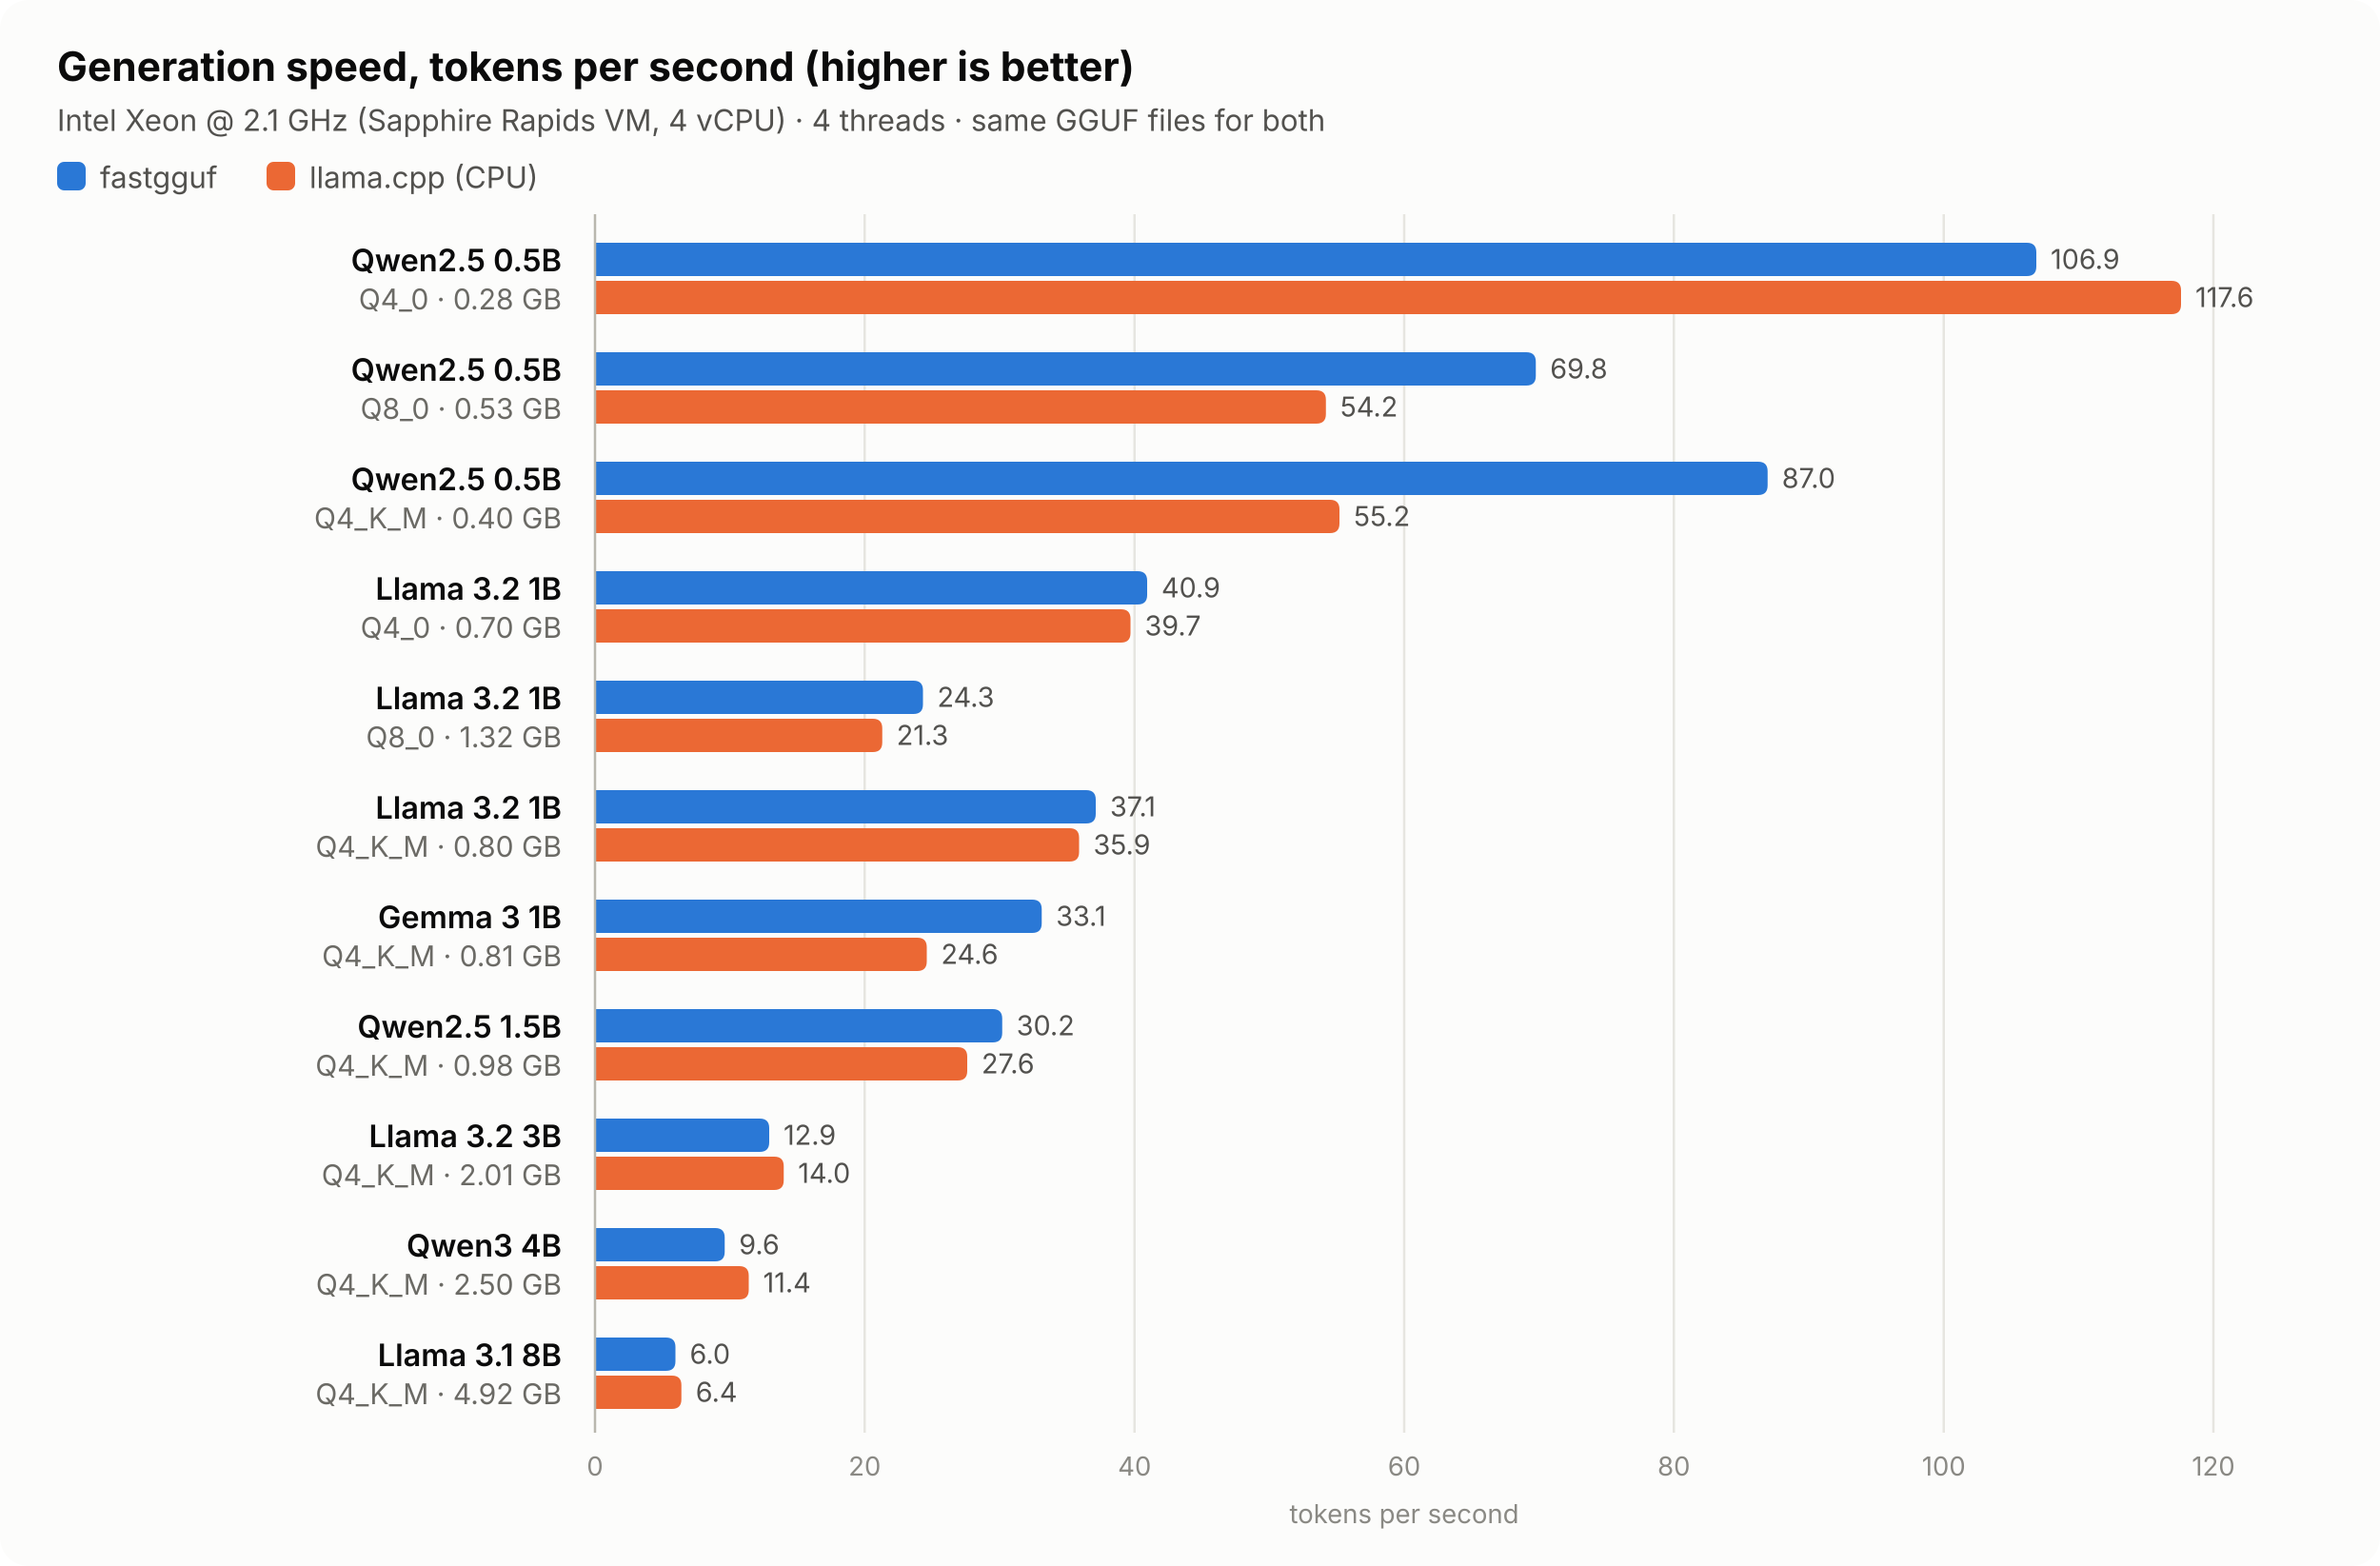
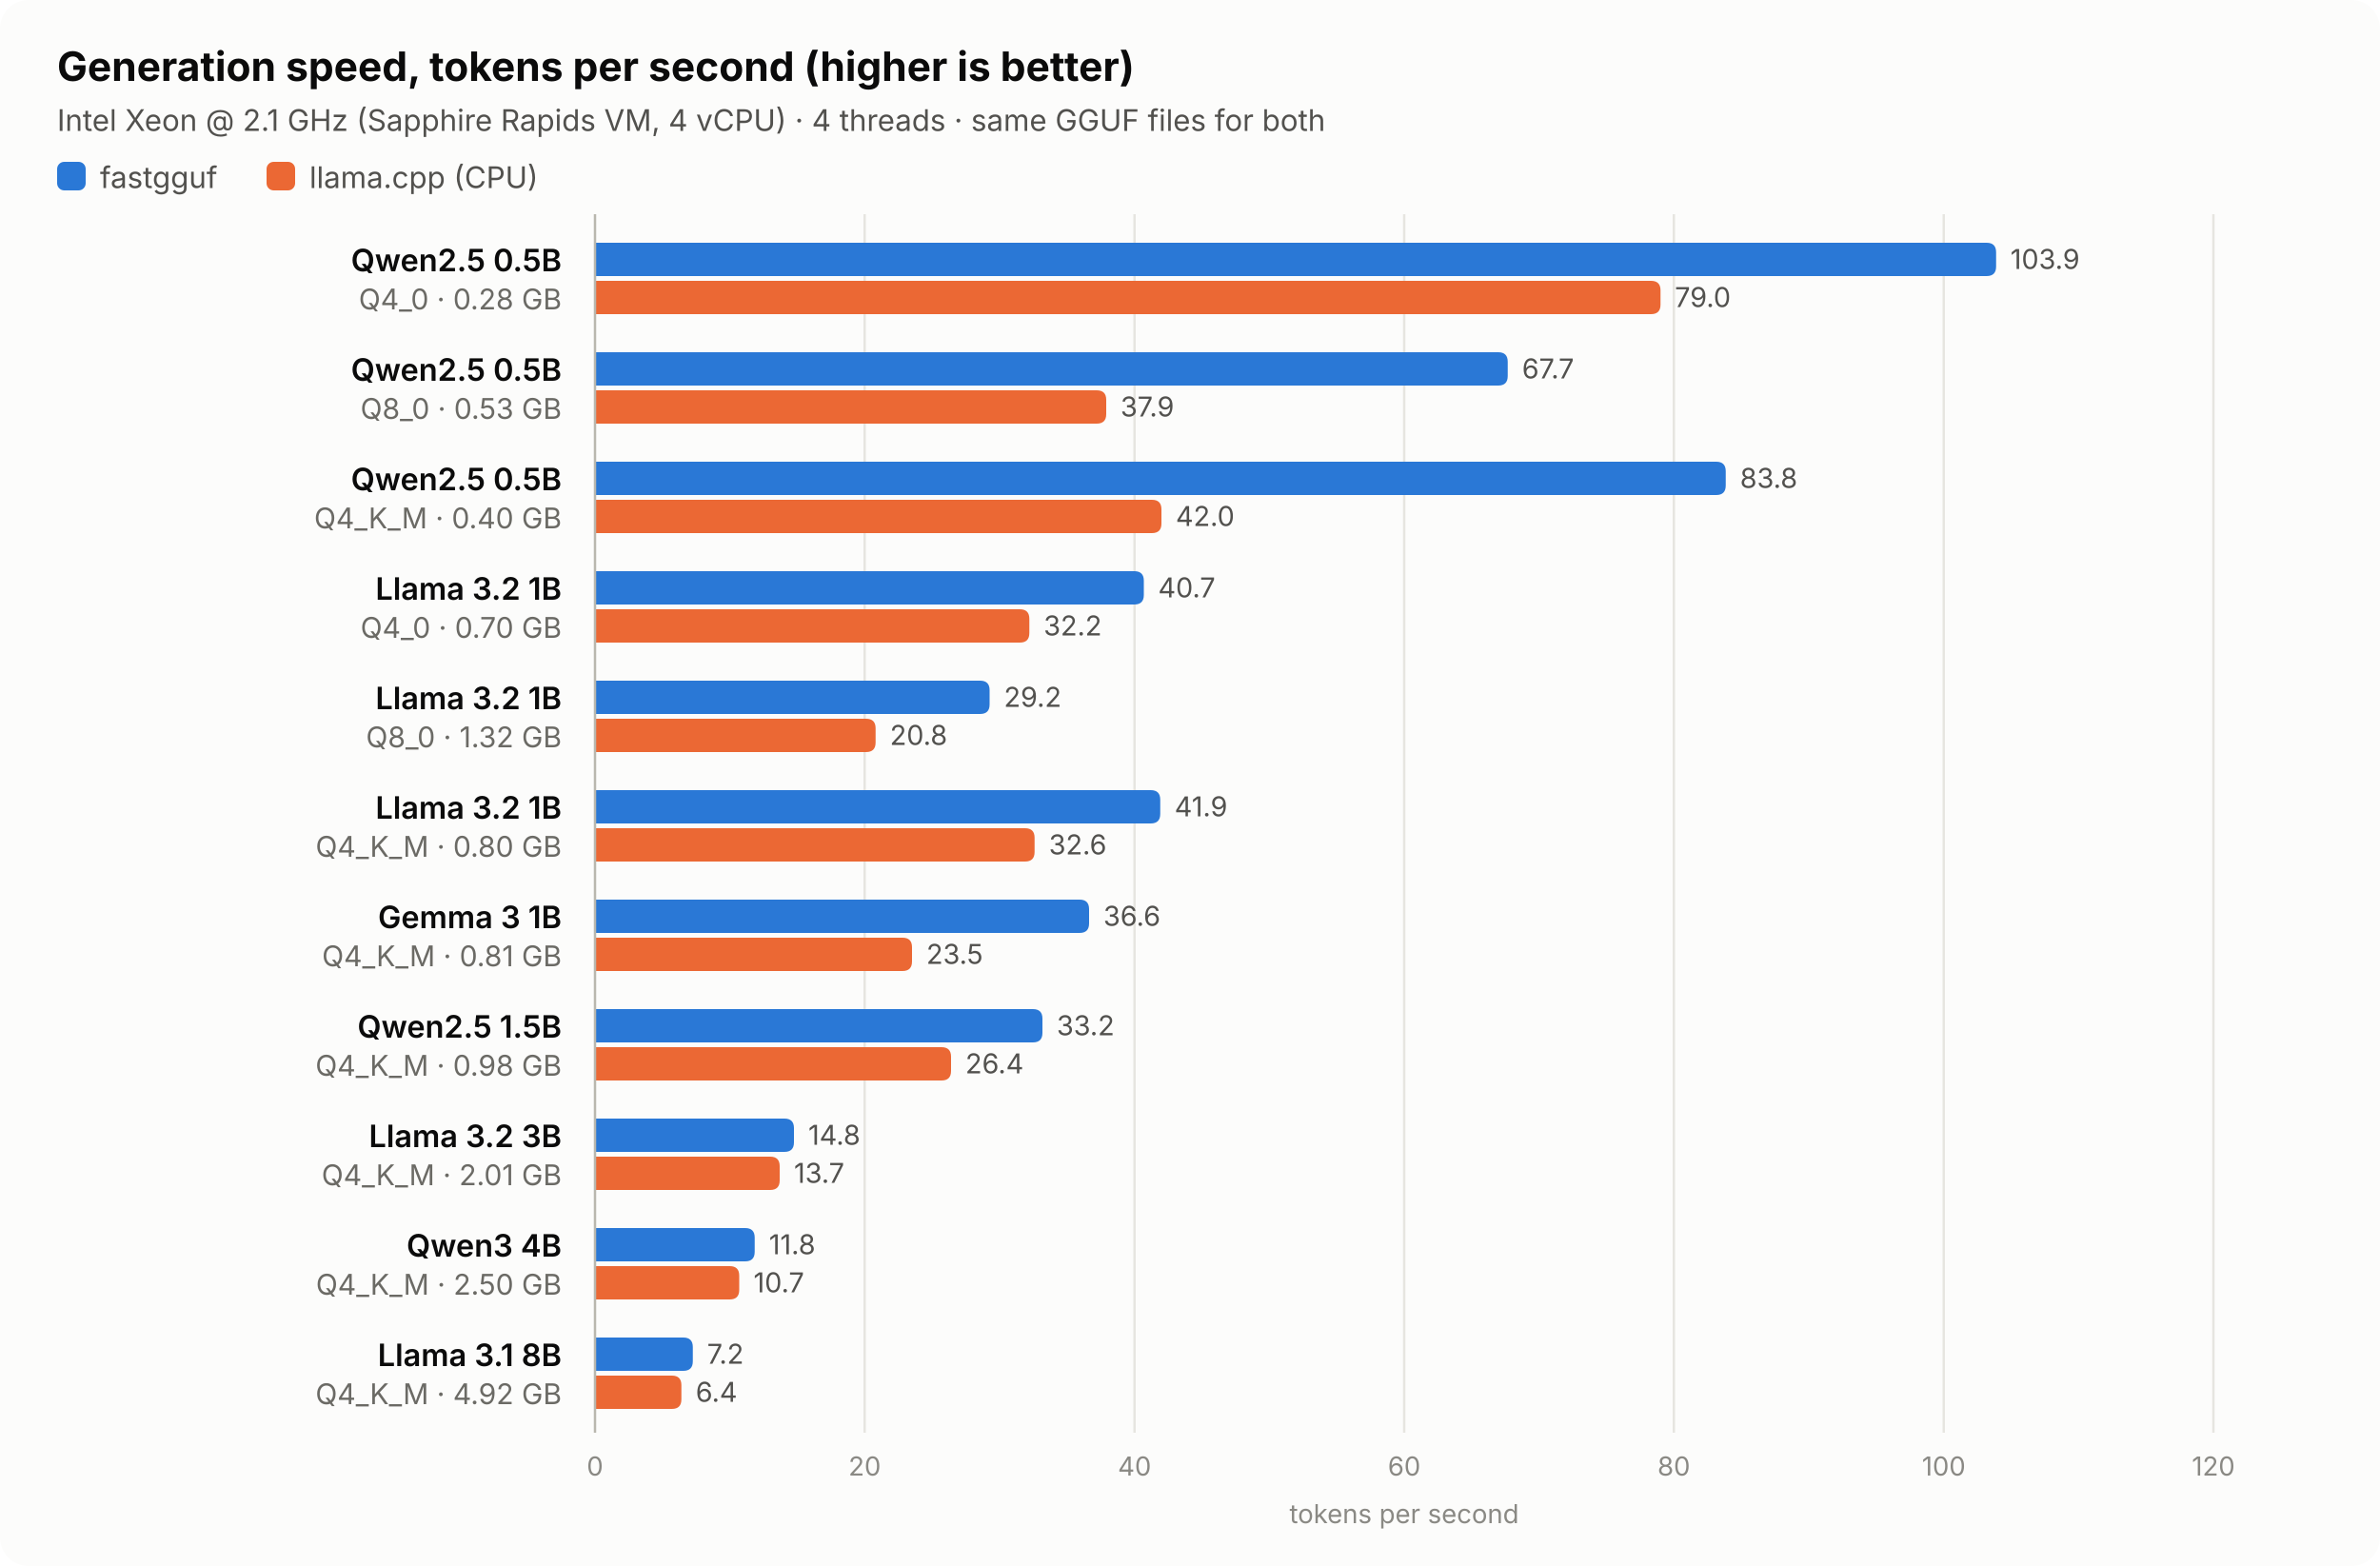
<svg xmlns="http://www.w3.org/2000/svg" viewBox="0 0 1000 658" width="1000" height="658" font-family="system-ui, -apple-system, 'Segoe UI', sans-serif">
  <style>
    .bg { fill: #fcfcfb; }
    .s1 { fill: #2a78d6; } .s2 { fill: #eb6834; }
    .h { fill: #0b0b0b; font-size: 17px; font-weight: 650; }
    .sub { fill: #52514e; font-size: 12.5px; }
    .lab { fill: #0b0b0b; font-size: 13px; font-weight: 600; }
    .lab2 { fill: #6b6a65; font-size: 12px; }
    .val { fill: #52514e; font-size: 11.5px; font-variant-numeric: tabular-nums; }
    .tick { fill: #8a8984; font-size: 11px; }
    .grid { stroke: #e6e5e0; stroke-width: 1; }
    .base { stroke: #b9b7ae; stroke-width: 1; }
    @media (prefers-color-scheme: dark) {
      .bg { fill: #1a1a19; } .s1 { fill: #3987e5; } .s2 { fill: #d95926; }
      .h, .lab { fill: #f0efec; } .sub, .val { fill: #c3c2b7; } .lab2, .tick { fill: #9a998f; }
      .grid { stroke: #2e2e2c; } .base { stroke: #55544f; }
    }
  </style>
  <rect class="bg" width="1000" height="658" rx="12" />
  <text class="h" x="24" y="34">Generation speed, tokens per second (higher is better)</text>
  <text class="sub" x="24" y="55">Intel Xeon @ 2.1 GHz (Sapphire Rapids VM, 4 vCPU) · 4 threads · same GGUF files for both</text>
  <rect class="s1" x="24" y="68" width="12" height="12" rx="3" />
  <text class="sub" x="42" y="79">fastgguf</text>
  <rect class="s2" x="112" y="68" width="12" height="12" rx="3" />
  <text class="sub" x="130" y="79">llama.cpp (CPU)</text>
  <text class="tick" x="250.0" y="620" text-anchor="middle">0</text>
  <line class="grid" x1="363.3" y1="90" x2="363.3" y2="602" />
  <text class="tick" x="363.3" y="620" text-anchor="middle">20</text>
  <line class="grid" x1="476.7" y1="90" x2="476.7" y2="602" />
  <text class="tick" x="476.7" y="620" text-anchor="middle">40</text>
  <line class="grid" x1="590.0" y1="90" x2="590.0" y2="602" />
  <text class="tick" x="590.0" y="620" text-anchor="middle">60</text>
  <line class="grid" x1="703.3" y1="90" x2="703.3" y2="602" />
  <text class="tick" x="703.3" y="620" text-anchor="middle">80</text>
  <line class="grid" x1="816.7" y1="90" x2="816.7" y2="602" />
  <text class="tick" x="816.7" y="620" text-anchor="middle">100</text>
  <line class="grid" x1="930.0" y1="90" x2="930.0" y2="602" />
  <text class="tick" x="930.0" y="620" text-anchor="middle">120</text>
  <text class="lab" x="236" y="114.0" text-anchor="end">Qwen2.5 0.5B</text>
  <text class="lab2" x="236" y="130.0" text-anchor="end">Q4_0 · 0.28 GB</text>
-   <path class="s1" d="M250.0,102.0 H851.6 Q855.6,102.0 855.6,106.0 V112.0 Q855.6,116.0 851.6,116.0 H250.0 Z" />
-   <text class="val" x="861.6" y="113.0">106.9</text>
-   <path class="s2" d="M250.0,118.0 H912.4 Q916.4,118.0 916.4,122.0 V128.0 Q916.4,132.0 912.4,132.0 H250.0 Z" />
-   <text class="val" x="922.4" y="129.0">117.6</text>
+   <path class="s1" d="M250.0,102.0 H834.7 Q838.7,102.0 838.7,106.0 V112.0 Q838.7,116.0 834.7,116.0 H250.0 Z" />
+   <text class="val" x="844.7" y="113.0">103.9</text>
+   <path class="s2" d="M250.0,118.0 H693.7 Q697.7,118.0 697.7,122.0 V128.0 Q697.7,132.0 693.7,132.0 H250.0 Z" />
+   <text class="val" x="703.7" y="129.0">79.0</text>
  <text class="lab" x="236" y="160.0" text-anchor="end">Qwen2.5 0.5B</text>
  <text class="lab2" x="236" y="176.0" text-anchor="end">Q8_0 · 0.53 GB</text>
-   <path class="s1" d="M250.0,148.0 H641.3 Q645.3,148.0 645.3,152.0 V158.0 Q645.3,162.0 641.3,162.0 H250.0 Z" />
-   <text class="val" x="651.3" y="159.0">69.8</text>
-   <path class="s2" d="M250.0,164.0 H553.1 Q557.1,164.0 557.1,168.0 V174.0 Q557.1,178.0 553.1,178.0 H250.0 Z" />
-   <text class="val" x="563.1" y="175.0">54.2</text>
+   <path class="s1" d="M250.0,148.0 H629.5 Q633.5,148.0 633.5,152.0 V158.0 Q633.5,162.0 629.5,162.0 H250.0 Z" />
+   <text class="val" x="639.5" y="159.0">67.7</text>
+   <path class="s2" d="M250.0,164.0 H460.8 Q464.8,164.0 464.8,168.0 V174.0 Q464.8,178.0 460.8,178.0 H250.0 Z" />
+   <text class="val" x="470.8" y="175.0">37.9</text>
  <text class="lab" x="236" y="206.0" text-anchor="end">Qwen2.5 0.5B</text>
  <text class="lab2" x="236" y="222.0" text-anchor="end">Q4_K_M · 0.40 GB</text>
-   <path class="s1" d="M250.0,194.0 H738.7 Q742.7,194.0 742.7,198.0 V204.0 Q742.7,208.0 738.7,208.0 H250.0 Z" />
-   <text class="val" x="748.7" y="205.0">87.0</text>
-   <path class="s2" d="M250.0,210.0 H558.8 Q562.8,210.0 562.8,214.0 V220.0 Q562.8,224.0 558.8,224.0 H250.0 Z" />
-   <text class="val" x="568.8" y="221.0">55.2</text>
+   <path class="s1" d="M250.0,194.0 H721.1 Q725.1,194.0 725.1,198.0 V204.0 Q725.1,208.0 721.1,208.0 H250.0 Z" />
+   <text class="val" x="731.1" y="205.0">83.8</text>
+   <path class="s2" d="M250.0,210.0 H484.0 Q488.0,210.0 488.0,214.0 V220.0 Q488.0,224.0 484.0,224.0 H250.0 Z" />
+   <text class="val" x="494.0" y="221.0">42.0</text>
  <text class="lab" x="236" y="252.0" text-anchor="end">Llama 3.2 1B</text>
  <text class="lab2" x="236" y="268.0" text-anchor="end">Q4_0 · 0.70 GB</text>
-   <path class="s1" d="M250.0,240.0 H478.0 Q482.0,240.0 482.0,244.0 V250.0 Q482.0,254.0 478.0,254.0 H250.0 Z" />
-   <text class="val" x="488.0" y="251.0">40.9</text>
-   <path class="s2" d="M250.0,256.0 H471.0 Q475.0,256.0 475.0,260.0 V266.0 Q475.0,270.0 471.0,270.0 H250.0 Z" />
-   <text class="val" x="481.0" y="267.0">39.7</text>
+   <path class="s1" d="M250.0,240.0 H476.6 Q480.6,240.0 480.6,244.0 V250.0 Q480.6,254.0 476.6,254.0 H250.0 Z" />
+   <text class="val" x="486.6" y="251.0">40.7</text>
+   <path class="s2" d="M250.0,256.0 H428.5 Q432.5,256.0 432.5,260.0 V266.0 Q432.5,270.0 428.5,270.0 H250.0 Z" />
+   <text class="val" x="438.5" y="267.0">32.2</text>
  <text class="lab" x="236" y="298.0" text-anchor="end">Llama 3.2 1B</text>
  <text class="lab2" x="236" y="314.0" text-anchor="end">Q8_0 · 1.32 GB</text>
-   <path class="s1" d="M250.0,286.0 H383.8 Q387.8,286.0 387.8,290.0 V296.0 Q387.8,300.0 383.8,300.0 H250.0 Z" />
-   <text class="val" x="393.8" y="297.0">24.3</text>
-   <path class="s2" d="M250.0,302.0 H366.7 Q370.7,302.0 370.7,306.0 V312.0 Q370.7,316.0 366.7,316.0 H250.0 Z" />
-   <text class="val" x="376.7" y="313.0">21.3</text>
+   <path class="s1" d="M250.0,286.0 H411.8 Q415.8,286.0 415.8,290.0 V296.0 Q415.8,300.0 411.8,300.0 H250.0 Z" />
+   <text class="val" x="421.8" y="297.0">29.2</text>
+   <path class="s2" d="M250.0,302.0 H363.9 Q367.9,302.0 367.9,306.0 V312.0 Q367.9,316.0 363.9,316.0 H250.0 Z" />
+   <text class="val" x="373.9" y="313.0">20.8</text>
  <text class="lab" x="236" y="344.0" text-anchor="end">Llama 3.2 1B</text>
  <text class="lab2" x="236" y="360.0" text-anchor="end">Q4_K_M · 0.80 GB</text>
-   <path class="s1" d="M250.0,332.0 H456.4 Q460.4,332.0 460.4,336.0 V342.0 Q460.4,346.0 456.4,346.0 H250.0 Z" />
-   <text class="val" x="466.4" y="343.0">37.1</text>
-   <path class="s2" d="M250.0,348.0 H449.4 Q453.4,348.0 453.4,352.0 V358.0 Q453.4,362.0 449.4,362.0 H250.0 Z" />
-   <text class="val" x="459.4" y="359.0">35.9</text>
+   <path class="s1" d="M250.0,332.0 H483.5 Q487.5,332.0 487.5,336.0 V342.0 Q487.5,346.0 483.5,346.0 H250.0 Z" />
+   <text class="val" x="493.5" y="343.0">41.9</text>
+   <path class="s2" d="M250.0,348.0 H430.7 Q434.7,348.0 434.7,352.0 V358.0 Q434.7,362.0 430.7,362.0 H250.0 Z" />
+   <text class="val" x="440.7" y="359.0">32.6</text>
  <text class="lab" x="236" y="390.0" text-anchor="end">Gemma 3 1B</text>
  <text class="lab2" x="236" y="406.0" text-anchor="end">Q4_K_M · 0.81 GB</text>
-   <path class="s1" d="M250.0,378.0 H433.7 Q437.7,378.0 437.7,382.0 V388.0 Q437.7,392.0 433.7,392.0 H250.0 Z" />
-   <text class="val" x="443.7" y="389.0">33.1</text>
-   <path class="s2" d="M250.0,394.0 H385.4 Q389.4,394.0 389.4,398.0 V404.0 Q389.4,408.0 385.4,408.0 H250.0 Z" />
-   <text class="val" x="395.4" y="405.0">24.6</text>
+   <path class="s1" d="M250.0,378.0 H453.6 Q457.6,378.0 457.6,382.0 V388.0 Q457.6,392.0 453.6,392.0 H250.0 Z" />
+   <text class="val" x="463.6" y="389.0">36.6</text>
+   <path class="s2" d="M250.0,394.0 H379.2 Q383.2,394.0 383.2,398.0 V404.0 Q383.2,408.0 379.2,408.0 H250.0 Z" />
+   <text class="val" x="389.2" y="405.0">23.5</text>
  <text class="lab" x="236" y="436.0" text-anchor="end">Qwen2.5 1.5B</text>
  <text class="lab2" x="236" y="452.0" text-anchor="end">Q4_K_M · 0.98 GB</text>
-   <path class="s1" d="M250.0,424.0 H417.1 Q421.1,424.0 421.1,428.0 V434.0 Q421.1,438.0 417.1,438.0 H250.0 Z" />
-   <text class="val" x="427.1" y="435.0">30.2</text>
-   <path class="s2" d="M250.0,440.0 H402.4 Q406.4,440.0 406.4,444.0 V450.0 Q406.4,454.0 402.4,454.0 H250.0 Z" />
-   <text class="val" x="412.4" y="451.0">27.6</text>
+   <path class="s1" d="M250.0,424.0 H434.0 Q438.0,424.0 438.0,428.0 V434.0 Q438.0,438.0 434.0,438.0 H250.0 Z" />
+   <text class="val" x="444.0" y="435.0">33.2</text>
+   <path class="s2" d="M250.0,440.0 H395.6 Q399.6,440.0 399.6,444.0 V450.0 Q399.6,454.0 395.6,454.0 H250.0 Z" />
+   <text class="val" x="405.6" y="451.0">26.4</text>
  <text class="lab" x="236" y="482.0" text-anchor="end">Llama 3.2 3B</text>
  <text class="lab2" x="236" y="498.0" text-anchor="end">Q4_K_M · 2.01 GB</text>
-   <path class="s1" d="M250.0,470.0 H319.2 Q323.2,470.0 323.2,474.0 V480.0 Q323.2,484.0 319.2,484.0 H250.0 Z" />
-   <text class="val" x="329.2" y="481.0">12.9</text>
-   <path class="s2" d="M250.0,486.0 H325.3 Q329.3,486.0 329.3,490.0 V496.0 Q329.3,500.0 325.3,500.0 H250.0 Z" />
-   <text class="val" x="335.3" y="497.0">14.0</text>
+   <path class="s1" d="M250.0,470.0 H329.6 Q333.6,470.0 333.6,474.0 V480.0 Q333.6,484.0 329.6,484.0 H250.0 Z" />
+   <text class="val" x="339.6" y="481.0">14.8</text>
+   <path class="s2" d="M250.0,486.0 H323.6 Q327.6,486.0 327.6,490.0 V496.0 Q327.6,500.0 323.6,500.0 H250.0 Z" />
+   <text class="val" x="333.6" y="497.0">13.7</text>
  <text class="lab" x="236" y="528.0" text-anchor="end">Qwen3 4B</text>
  <text class="lab2" x="236" y="544.0" text-anchor="end">Q4_K_M · 2.50 GB</text>
-   <path class="s1" d="M250.0,516.0 H300.5 Q304.5,516.0 304.5,520.0 V526.0 Q304.5,530.0 300.5,530.0 H250.0 Z" />
-   <text class="val" x="310.5" y="527.0">9.6</text>
-   <path class="s2" d="M250.0,532.0 H310.6 Q314.6,532.0 314.6,536.0 V542.0 Q314.6,546.0 310.6,546.0 H250.0 Z" />
-   <text class="val" x="320.6" y="543.0">11.4</text>
+   <path class="s1" d="M250.0,516.0 H313.1 Q317.1,516.0 317.1,520.0 V526.0 Q317.1,530.0 313.1,530.0 H250.0 Z" />
+   <text class="val" x="323.1" y="527.0">11.8</text>
+   <path class="s2" d="M250.0,532.0 H306.6 Q310.6,532.0 310.6,536.0 V542.0 Q310.6,546.0 306.6,546.0 H250.0 Z" />
+   <text class="val" x="316.6" y="543.0">10.7</text>
  <text class="lab" x="236" y="574.0" text-anchor="end">Llama 3.1 8B</text>
  <text class="lab2" x="236" y="590.0" text-anchor="end">Q4_K_M · 4.92 GB</text>
-   <path class="s1" d="M250.0,562.0 H279.8 Q283.8,562.0 283.8,566.0 V572.0 Q283.8,576.0 279.8,576.0 H250.0 Z" />
-   <text class="val" x="289.8" y="573.0">6.0</text>
+   <path class="s1" d="M250.0,562.0 H287.1 Q291.1,562.0 291.1,566.0 V572.0 Q291.1,576.0 287.1,576.0 H250.0 Z" />
+   <text class="val" x="297.1" y="573.0">7.2</text>
  <path class="s2" d="M250.0,578.0 H282.3 Q286.3,578.0 286.3,582.0 V588.0 Q286.3,592.0 282.3,592.0 H250.0 Z" />
  <text class="val" x="292.3" y="589.0">6.4</text>
  <line class="base" x1="250" y1="90" x2="250" y2="602" />
  <text class="tick" x="590" y="640" text-anchor="middle">tokens per second</text>
</svg>
